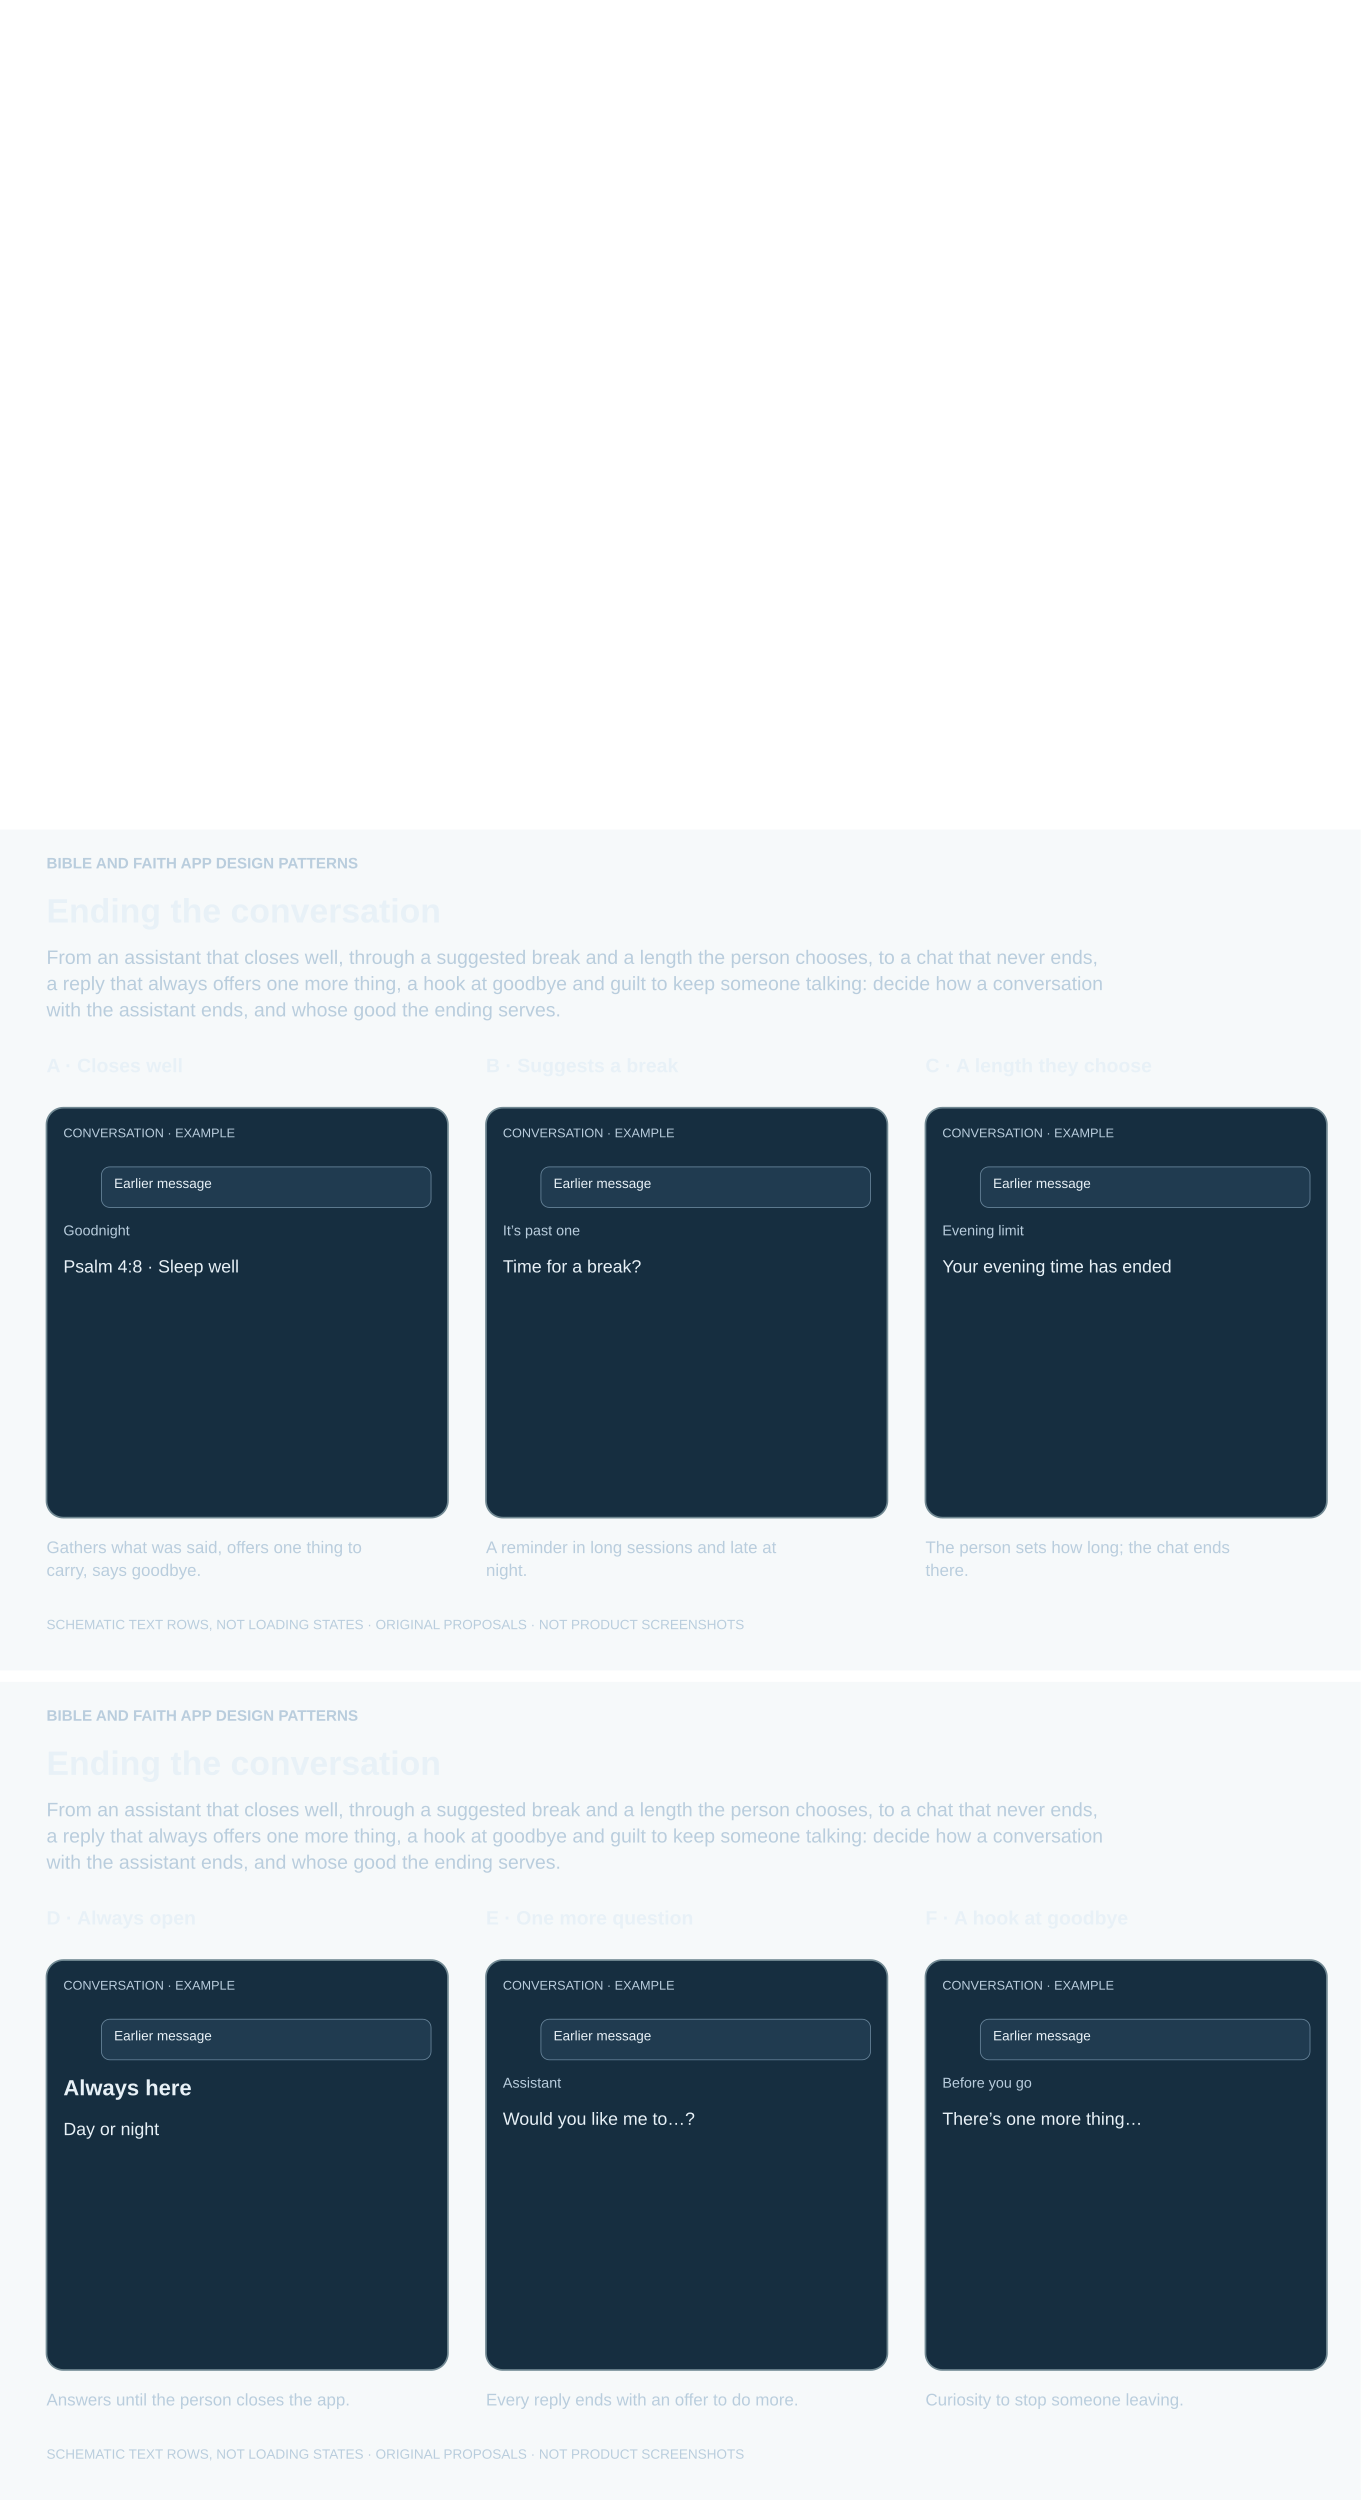
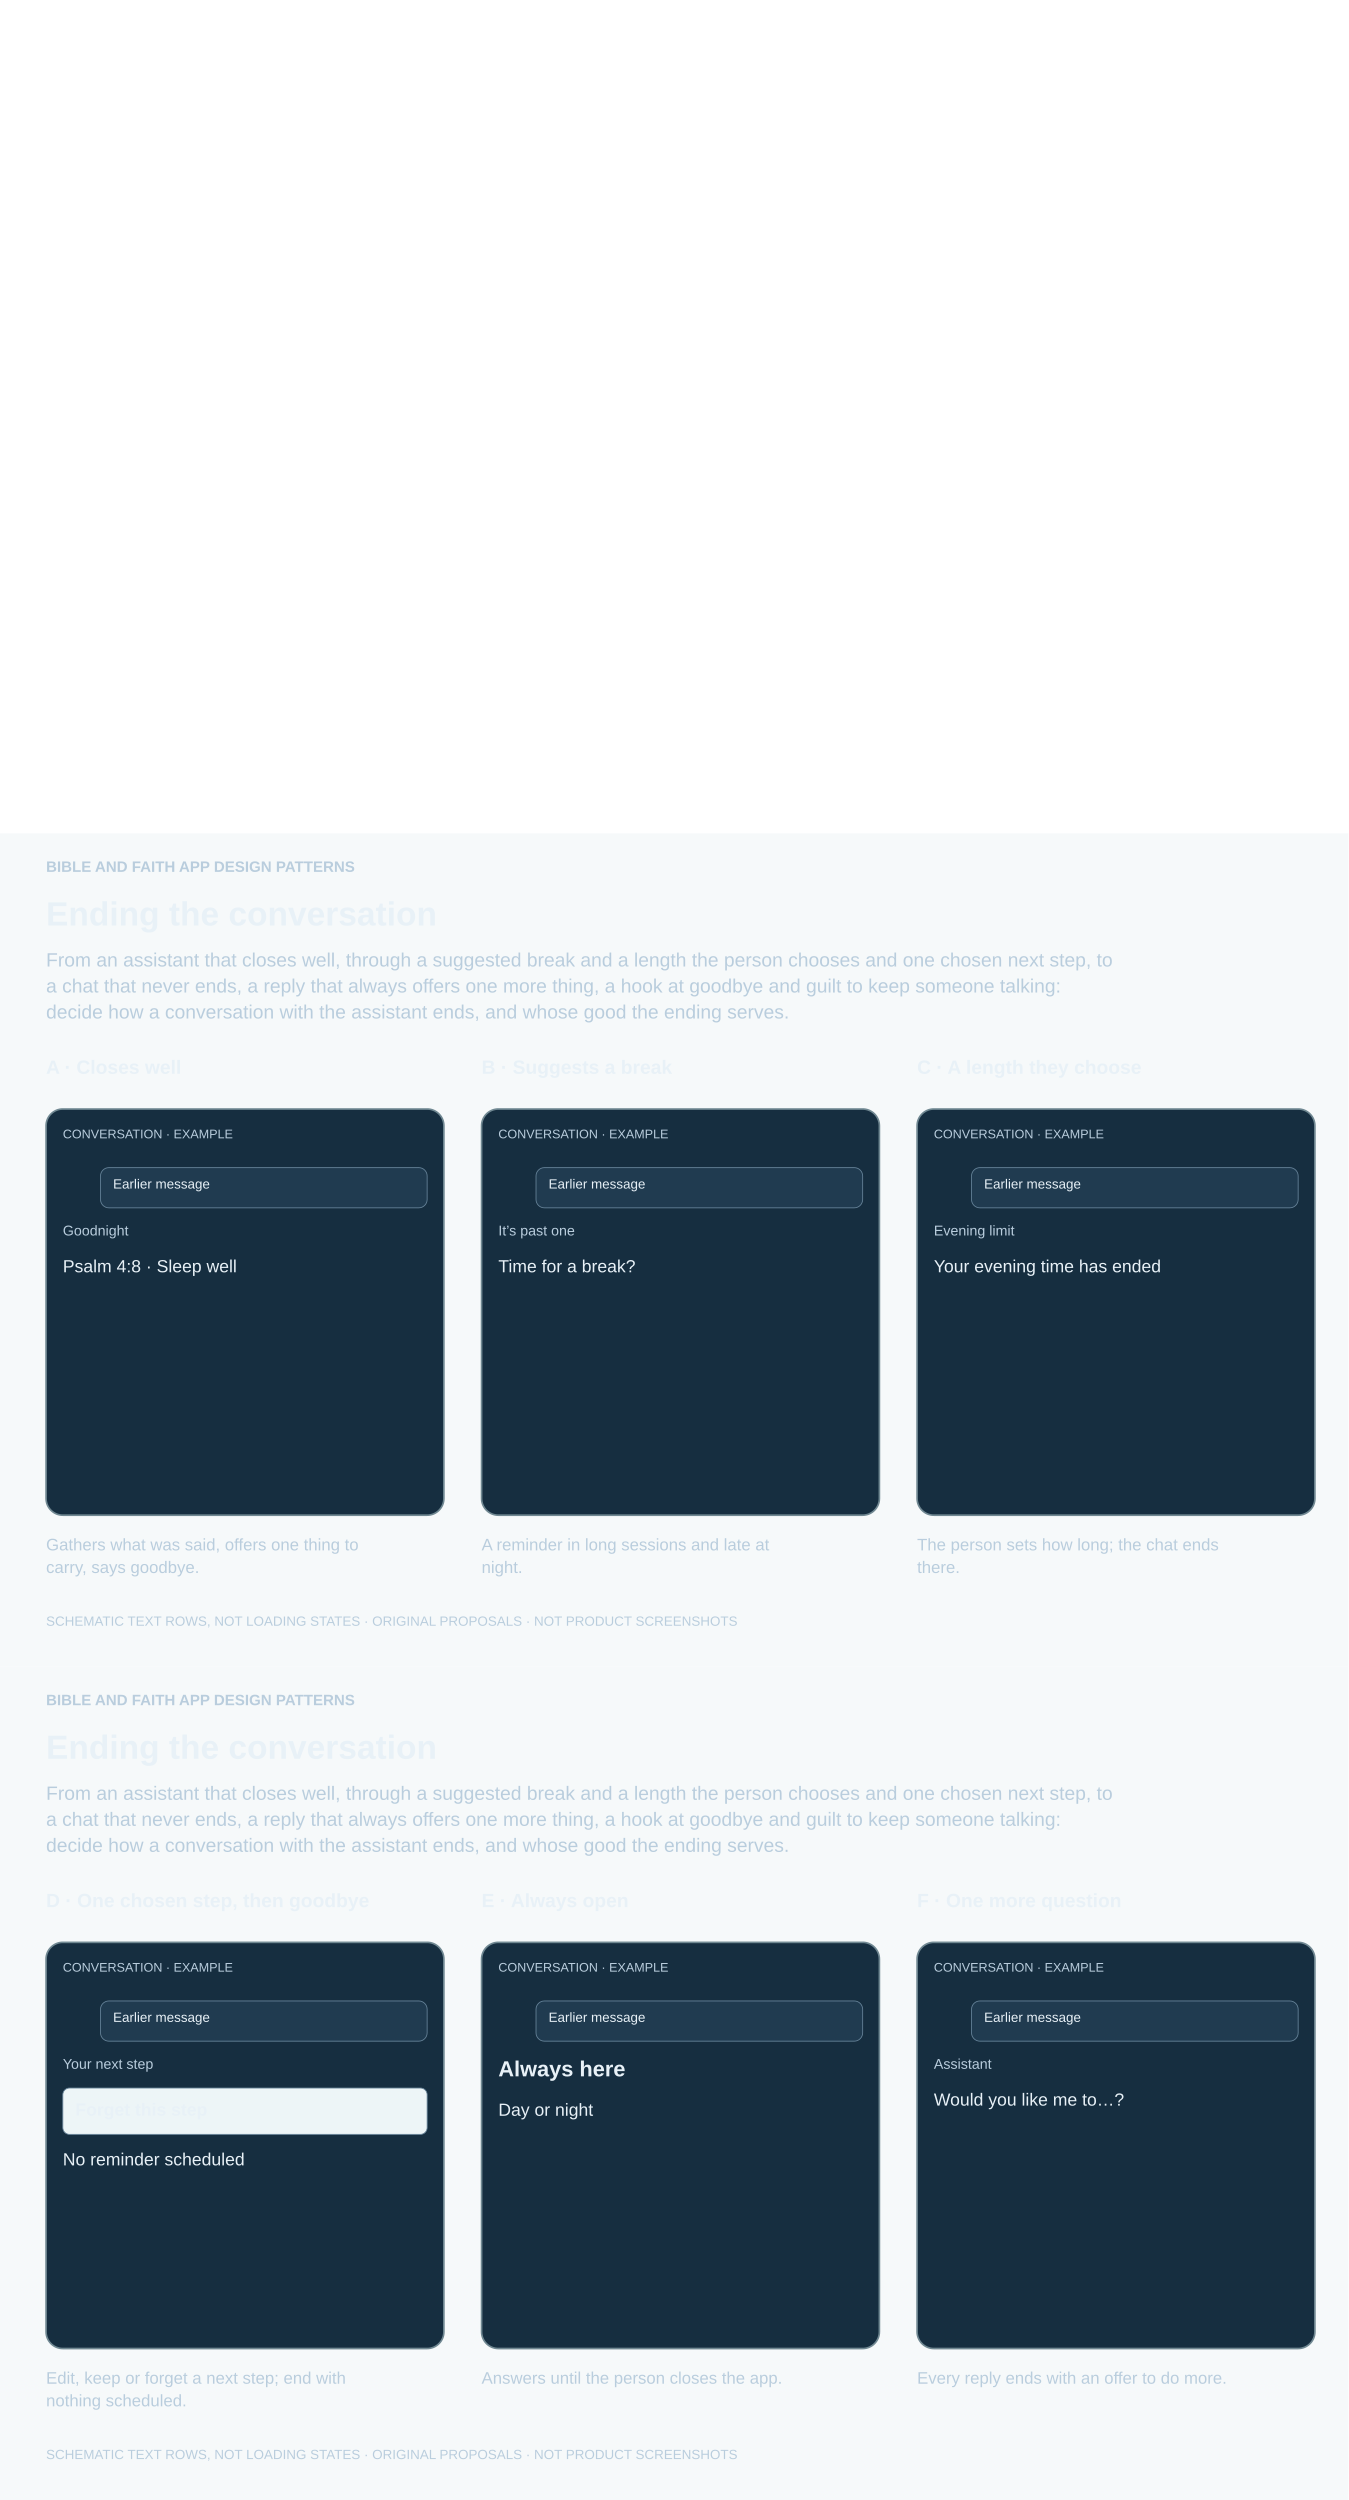
- <svg xmlns="http://www.w3.org/2000/svg" viewBox="0 0 1610 2958" role="img" aria-label="Ending the conversation" data-illustration-theme="dark">
+ <svg xmlns="http://www.w3.org/2000/svg" viewBox="0 0 1610 2985" role="img" aria-label="Ending the conversation" data-illustration-theme="dark">
  <svg y="0" viewBox="0 0 1610 995" role="img" aria-labelledby="title-0 desc-0">
    <rect width="1610" height="995" fill="#f6f9fa" />
    <g font-family="Arial, sans-serif">
      <text x="55" y="46" font-size="18" fill="#b9cddd" font-weight="700">BIBLE AND FAITH APP DESIGN PATTERNS</text>
      <text x="55" y="110" font-size="40" fill="#e8f1f7" font-weight="700">Ending the conversation</text>
-       <text x="55" y="159.0" font-size="23" fill="#b9cddd">From an assistant that closes well, through a suggested break and a length the person chooses, to a chat that never ends,</text>
-       <text x="55" y="190.05" font-size="23" fill="#b9cddd">a reply that always offers one more thing, a hook at goodbye and guilt to keep someone talking: decide how a conversation</text>
-       <text x="55" y="221.1" font-size="23" fill="#b9cddd">with the assistant ends, and whose good the ending serves.</text>
+       <text x="55" y="159.0" font-size="23" fill="#b9cddd">From an assistant that closes well, through a suggested break and a length the person chooses and one chosen next step, to</text>
+       <text x="55" y="190.05" font-size="23" fill="#b9cddd">a chat that never ends, a reply that always offers one more thing, a hook at goodbye and guilt to keep someone talking:</text>
+       <text x="55" y="221.1" font-size="23" fill="#b9cddd">decide how a conversation with the assistant ends, and whose good the ending serves.</text>
      <rect x="55" y="329.15" width="475" height="485.0" rx="20" fill="#162e40" stroke="#708892" stroke-width="2" />
      <text x="55" y="287.15" font-size="23" fill="#e8f1f7" font-weight="700">A · Closes well</text>
      <text x="75" y="364.15" font-size="15" fill="#b9cddd">CONVERSATION · EXAMPLE</text>
      <rect x="120" y="399.15" width="390" height="48" rx="10" fill="#203b50" stroke="#668399" />
      <text x="135" y="424.15" font-size="16" fill="#e8f1f7">Earlier message</text>
      <text x="75" y="480.15" font-size="17" fill="#b9cddd">Goodnight</text>
      <text x="75" y="524.1" font-size="21" fill="#e8f1f7">Psalm 4:8 · Sleep well</text>
      <rect x="575" y="329.15" width="475" height="485.0" rx="20" fill="#162e40" stroke="#708892" stroke-width="2" />
      <text x="575" y="287.15" font-size="23" fill="#e8f1f7" font-weight="700">B · Suggests a break</text>
      <text x="595" y="364.15" font-size="15" fill="#b9cddd">CONVERSATION · EXAMPLE</text>
      <rect x="640" y="399.15" width="390" height="48" rx="10" fill="#203b50" stroke="#668399" />
      <text x="655" y="424.15" font-size="16" fill="#e8f1f7">Earlier message</text>
      <text x="595" y="480.15" font-size="17" fill="#b9cddd">It’s past one</text>
      <text x="595" y="524.1" font-size="21" fill="#e8f1f7">Time for a break?</text>
      <rect x="1095" y="329.15" width="475" height="485.0" rx="20" fill="#162e40" stroke="#708892" stroke-width="2" />
      <text x="1095" y="287.15" font-size="23" fill="#e8f1f7" font-weight="700">C · A length they choose</text>
      <text x="1115" y="364.15" font-size="15" fill="#b9cddd">CONVERSATION · EXAMPLE</text>
      <rect x="1160" y="399.15" width="390" height="48" rx="10" fill="#203b50" stroke="#668399" />
      <text x="1175" y="424.15" font-size="16" fill="#e8f1f7">Earlier message</text>
      <text x="1115" y="480.15" font-size="17" fill="#b9cddd">Evening limit</text>
      <text x="1115" y="524.1" font-size="21" fill="#e8f1f7">Your evening time has ended</text>
      <text x="55" y="856.15" font-size="20" fill="#b9cddd">Gathers what was said, offers one thing to</text>
      <text x="55" y="883.15" font-size="20" fill="#b9cddd">carry, says goodbye.</text>
      <text x="575" y="856.15" font-size="20" fill="#b9cddd">A reminder in long sessions and late at</text>
      <text x="575" y="883.15" font-size="20" fill="#b9cddd">night.</text>
      <text x="1095" y="856.15" font-size="20" fill="#b9cddd">The person sets how long; the chat ends</text>
      <text x="1095" y="883.15" font-size="20" fill="#b9cddd">there.</text>
      <text x="55" y="946.15" font-size="16" fill="#b9cddd">SCHEMATIC TEXT ROWS, NOT LOADING STATES · ORIGINAL PROPOSALS · NOT PRODUCT SCREENSHOTS</text>
    </g>
  </svg>
-   <svg y="995" viewBox="0 0 1610 968" role="img" aria-labelledby="title-3 desc-3">
-     <rect width="1610" height="968" fill="#f6f9fa" />
-     <g font-family="Arial, sans-serif">
-       <text x="55" y="46" font-size="18" fill="#b9cddd" font-weight="700">BIBLE AND FAITH APP DESIGN PATTERNS</text>
-       <text x="55" y="110" font-size="40" fill="#e8f1f7" font-weight="700">Ending the conversation</text>
-       <text x="55" y="159.0" font-size="23" fill="#b9cddd">From an assistant that closes well, through a suggested break and a length the person chooses, to a chat that never ends,</text>
-       <text x="55" y="190.05" font-size="23" fill="#b9cddd">a reply that always offers one more thing, a hook at goodbye and guilt to keep someone talking: decide how a conversation</text>
-       <text x="55" y="221.1" font-size="23" fill="#b9cddd">with the assistant ends, and whose good the ending serves.</text>
-       <rect x="55" y="329.15" width="475" height="485.0" rx="20" fill="#162e40" stroke="#708892" stroke-width="2" />
-       <text x="55" y="287.15" font-size="23" fill="#e8f1f7" font-weight="700">D · Always open</text>
-       <text x="75" y="364.15" font-size="15" fill="#b9cddd">CONVERSATION · EXAMPLE</text>
-       <rect x="120" y="399.15" width="390" height="48" rx="10" fill="#203b50" stroke="#668399" />
-       <text x="135" y="424.15" font-size="16" fill="#e8f1f7">Earlier message</text>
-       <text x="75" y="489.15" font-size="26" fill="#e8f1f7" font-weight="700">Always here</text>
-       <text x="75" y="536.25" font-size="21" fill="#e8f1f7">Day or night</text>
-       <rect x="575" y="329.15" width="475" height="485.0" rx="20" fill="#162e40" stroke="#708892" stroke-width="2" />
-       <text x="575" y="287.15" font-size="23" fill="#e8f1f7" font-weight="700">E · One more question</text>
-       <text x="595" y="364.15" font-size="15" fill="#b9cddd">CONVERSATION · EXAMPLE</text>
-       <rect x="640" y="399.15" width="390" height="48" rx="10" fill="#203b50" stroke="#668399" />
-       <text x="655" y="424.15" font-size="16" fill="#e8f1f7">Earlier message</text>
-       <text x="595" y="480.15" font-size="17" fill="#b9cddd">Assistant</text>
-       <text x="595" y="524.1" font-size="21" fill="#e8f1f7">Would you like me to…?</text>
-       <rect x="1095" y="329.15" width="475" height="485.0" rx="20" fill="#162e40" stroke="#708892" stroke-width="2" />
-       <text x="1095" y="287.15" font-size="23" fill="#e8f1f7" font-weight="700">F · A hook at goodbye</text>
-       <text x="1115" y="364.15" font-size="15" fill="#b9cddd">CONVERSATION · EXAMPLE</text>
-       <rect x="1160" y="399.15" width="390" height="48" rx="10" fill="#203b50" stroke="#668399" />
-       <text x="1175" y="424.15" font-size="16" fill="#e8f1f7">Earlier message</text>
-       <text x="1115" y="480.15" font-size="17" fill="#b9cddd">Before you go</text>
-       <text x="1115" y="524.1" font-size="21" fill="#e8f1f7">There’s one more thing…</text>
-       <text x="55" y="856.15" font-size="20" fill="#b9cddd">Answers until the person closes the app.</text>
-       <text x="575" y="856.15" font-size="20" fill="#b9cddd">Every reply ends with an offer to do more.</text>
-       <text x="1095" y="856.15" font-size="20" fill="#b9cddd">Curiosity to stop someone leaving.</text>
-       <text x="55" y="919.15" font-size="16" fill="#b9cddd">SCHEMATIC TEXT ROWS, NOT LOADING STATES · ORIGINAL PROPOSALS · NOT PRODUCT SCREENSHOTS</text>
-     </g>
-   </svg>
-   <svg y="1963" viewBox="0 0 1610 995" role="img" aria-labelledby="title-6 desc-6">
+   <svg y="995" viewBox="0 0 1610 995" role="img" aria-labelledby="title-3 desc-3">
    <rect width="1610" height="995" fill="#f6f9fa" />
    <g font-family="Arial, sans-serif">
      <text x="55" y="46" font-size="18" fill="#b9cddd" font-weight="700">BIBLE AND FAITH APP DESIGN PATTERNS</text>
      <text x="55" y="110" font-size="40" fill="#e8f1f7" font-weight="700">Ending the conversation</text>
-       <text x="55" y="159.0" font-size="23" fill="#b9cddd">From an assistant that closes well, through a suggested break and a length the person chooses, to a chat that never ends,</text>
-       <text x="55" y="190.05" font-size="23" fill="#b9cddd">a reply that always offers one more thing, a hook at goodbye and guilt to keep someone talking: decide how a conversation</text>
-       <text x="55" y="221.1" font-size="23" fill="#b9cddd">with the assistant ends, and whose good the ending serves.</text>
+       <text x="55" y="159.0" font-size="23" fill="#b9cddd">From an assistant that closes well, through a suggested break and a length the person chooses and one chosen next step, to</text>
+       <text x="55" y="190.05" font-size="23" fill="#b9cddd">a chat that never ends, a reply that always offers one more thing, a hook at goodbye and guilt to keep someone talking:</text>
+       <text x="55" y="221.1" font-size="23" fill="#b9cddd">decide how a conversation with the assistant ends, and whose good the ending serves.</text>
      <rect x="55" y="329.15" width="475" height="485.0" rx="20" fill="#162e40" stroke="#708892" stroke-width="2" />
-       <text x="55" y="287.15" font-size="23" fill="#e8f1f7" font-weight="700">G · Guilt to stay</text>
+       <text x="55" y="287.15" font-size="23" fill="#e8f1f7" font-weight="700">D · One chosen step, then goodbye</text>
      <text x="75" y="364.15" font-size="15" fill="#b9cddd">CONVERSATION · EXAMPLE</text>
      <rect x="120" y="399.15" width="390" height="48" rx="10" fill="#203b50" stroke="#668399" />
      <text x="135" y="424.15" font-size="16" fill="#e8f1f7">Earlier message</text>
-       <text x="75" y="480.15" font-size="17" fill="#b9cddd">Leaving already?</text>
-       <text x="75" y="524.1" font-size="21" fill="#e8f1f7">I thought we were getting somewhere</text>
-       <text x="55" y="856.15" font-size="20" fill="#b9cddd">Sadness or pressure when someone says</text>
-       <text x="55" y="883.15" font-size="20" fill="#b9cddd">goodbye.</text>
+       <text x="75" y="480.15" font-size="17" fill="#b9cddd">Your next step</text>
+       <rect x="75" y="503.1" width="435" height="55.35" rx="8" fill="#edf5f7" stroke="#668399" />
+       <text x="90" y="536.1" font-size="21" fill="#e8f1f7" font-weight="700">Forget this step</text>
+       <text x="75" y="595.45" font-size="21" fill="#e8f1f7">No reminder scheduled</text>
+       <rect x="575" y="329.15" width="475" height="485.0" rx="20" fill="#162e40" stroke="#708892" stroke-width="2" />
+       <text x="575" y="287.15" font-size="23" fill="#e8f1f7" font-weight="700">E · Always open</text>
+       <text x="595" y="364.15" font-size="15" fill="#b9cddd">CONVERSATION · EXAMPLE</text>
+       <rect x="640" y="399.15" width="390" height="48" rx="10" fill="#203b50" stroke="#668399" />
+       <text x="655" y="424.15" font-size="16" fill="#e8f1f7">Earlier message</text>
+       <text x="595" y="489.15" font-size="26" fill="#e8f1f7" font-weight="700">Always here</text>
+       <text x="595" y="536.25" font-size="21" fill="#e8f1f7">Day or night</text>
+       <rect x="1095" y="329.15" width="475" height="485.0" rx="20" fill="#162e40" stroke="#708892" stroke-width="2" />
+       <text x="1095" y="287.15" font-size="23" fill="#e8f1f7" font-weight="700">F · One more question</text>
+       <text x="1115" y="364.15" font-size="15" fill="#b9cddd">CONVERSATION · EXAMPLE</text>
+       <rect x="1160" y="399.15" width="390" height="48" rx="10" fill="#203b50" stroke="#668399" />
+       <text x="1175" y="424.15" font-size="16" fill="#e8f1f7">Earlier message</text>
+       <text x="1115" y="480.15" font-size="17" fill="#b9cddd">Assistant</text>
+       <text x="1115" y="524.1" font-size="21" fill="#e8f1f7">Would you like me to…?</text>
+       <text x="55" y="856.15" font-size="20" fill="#b9cddd">Edit, keep or forget a next step; end with</text>
+       <text x="55" y="883.15" font-size="20" fill="#b9cddd">nothing scheduled.</text>
+       <text x="575" y="856.15" font-size="20" fill="#b9cddd">Answers until the person closes the app.</text>
+       <text x="1095" y="856.15" font-size="20" fill="#b9cddd">Every reply ends with an offer to do more.</text>
+       <text x="55" y="946.15" font-size="16" fill="#b9cddd">SCHEMATIC TEXT ROWS, NOT LOADING STATES · ORIGINAL PROPOSALS · NOT PRODUCT SCREENSHOTS</text>
+     </g>
+   </svg>
+   <svg y="1990" viewBox="0 0 1610 995" role="img" aria-labelledby="title-6 desc-6">
+     <rect width="1610" height="995" fill="#f6f9fa" />
+     <g font-family="Arial, sans-serif">
+       <text x="55" y="46" font-size="18" fill="#b9cddd" font-weight="700">BIBLE AND FAITH APP DESIGN PATTERNS</text>
+       <text x="55" y="110" font-size="40" fill="#e8f1f7" font-weight="700">Ending the conversation</text>
+       <text x="55" y="159.0" font-size="23" fill="#b9cddd">From an assistant that closes well, through a suggested break and a length the person chooses and one chosen next step, to</text>
+       <text x="55" y="190.05" font-size="23" fill="#b9cddd">a chat that never ends, a reply that always offers one more thing, a hook at goodbye and guilt to keep someone talking:</text>
+       <text x="55" y="221.1" font-size="23" fill="#b9cddd">decide how a conversation with the assistant ends, and whose good the ending serves.</text>
+       <rect x="55" y="329.15" width="475" height="485.0" rx="20" fill="#162e40" stroke="#708892" stroke-width="2" />
+       <text x="55" y="287.15" font-size="23" fill="#e8f1f7" font-weight="700">G · A hook at goodbye</text>
+       <text x="75" y="364.15" font-size="15" fill="#b9cddd">CONVERSATION · EXAMPLE</text>
+       <rect x="120" y="399.15" width="390" height="48" rx="10" fill="#203b50" stroke="#668399" />
+       <text x="135" y="424.15" font-size="16" fill="#e8f1f7">Earlier message</text>
+       <text x="75" y="480.15" font-size="17" fill="#b9cddd">Before you go</text>
+       <text x="75" y="524.1" font-size="21" fill="#e8f1f7">There’s one more thing…</text>
+       <rect x="575" y="329.15" width="475" height="485.0" rx="20" fill="#162e40" stroke="#708892" stroke-width="2" />
+       <text x="575" y="287.15" font-size="23" fill="#e8f1f7" font-weight="700">H · Guilt to stay</text>
+       <text x="595" y="364.15" font-size="15" fill="#b9cddd">CONVERSATION · EXAMPLE</text>
+       <rect x="640" y="399.15" width="390" height="48" rx="10" fill="#203b50" stroke="#668399" />
+       <text x="655" y="424.15" font-size="16" fill="#e8f1f7">Earlier message</text>
+       <text x="595" y="480.15" font-size="17" fill="#b9cddd">Leaving already?</text>
+       <text x="595" y="524.1" font-size="21" fill="#e8f1f7">I thought we were getting somewhere</text>
+       <text x="55" y="856.15" font-size="20" fill="#b9cddd">Curiosity to stop someone leaving.</text>
+       <text x="575" y="856.15" font-size="20" fill="#b9cddd">Sadness or pressure when someone says</text>
+       <text x="575" y="883.15" font-size="20" fill="#b9cddd">goodbye.</text>
      <text x="55" y="946.15" font-size="16" fill="#b9cddd">SCHEMATIC TEXT ROWS, NOT LOADING STATES · ORIGINAL PROPOSALS · NOT PRODUCT SCREENSHOTS</text>
    </g>
  </svg>
</svg>
